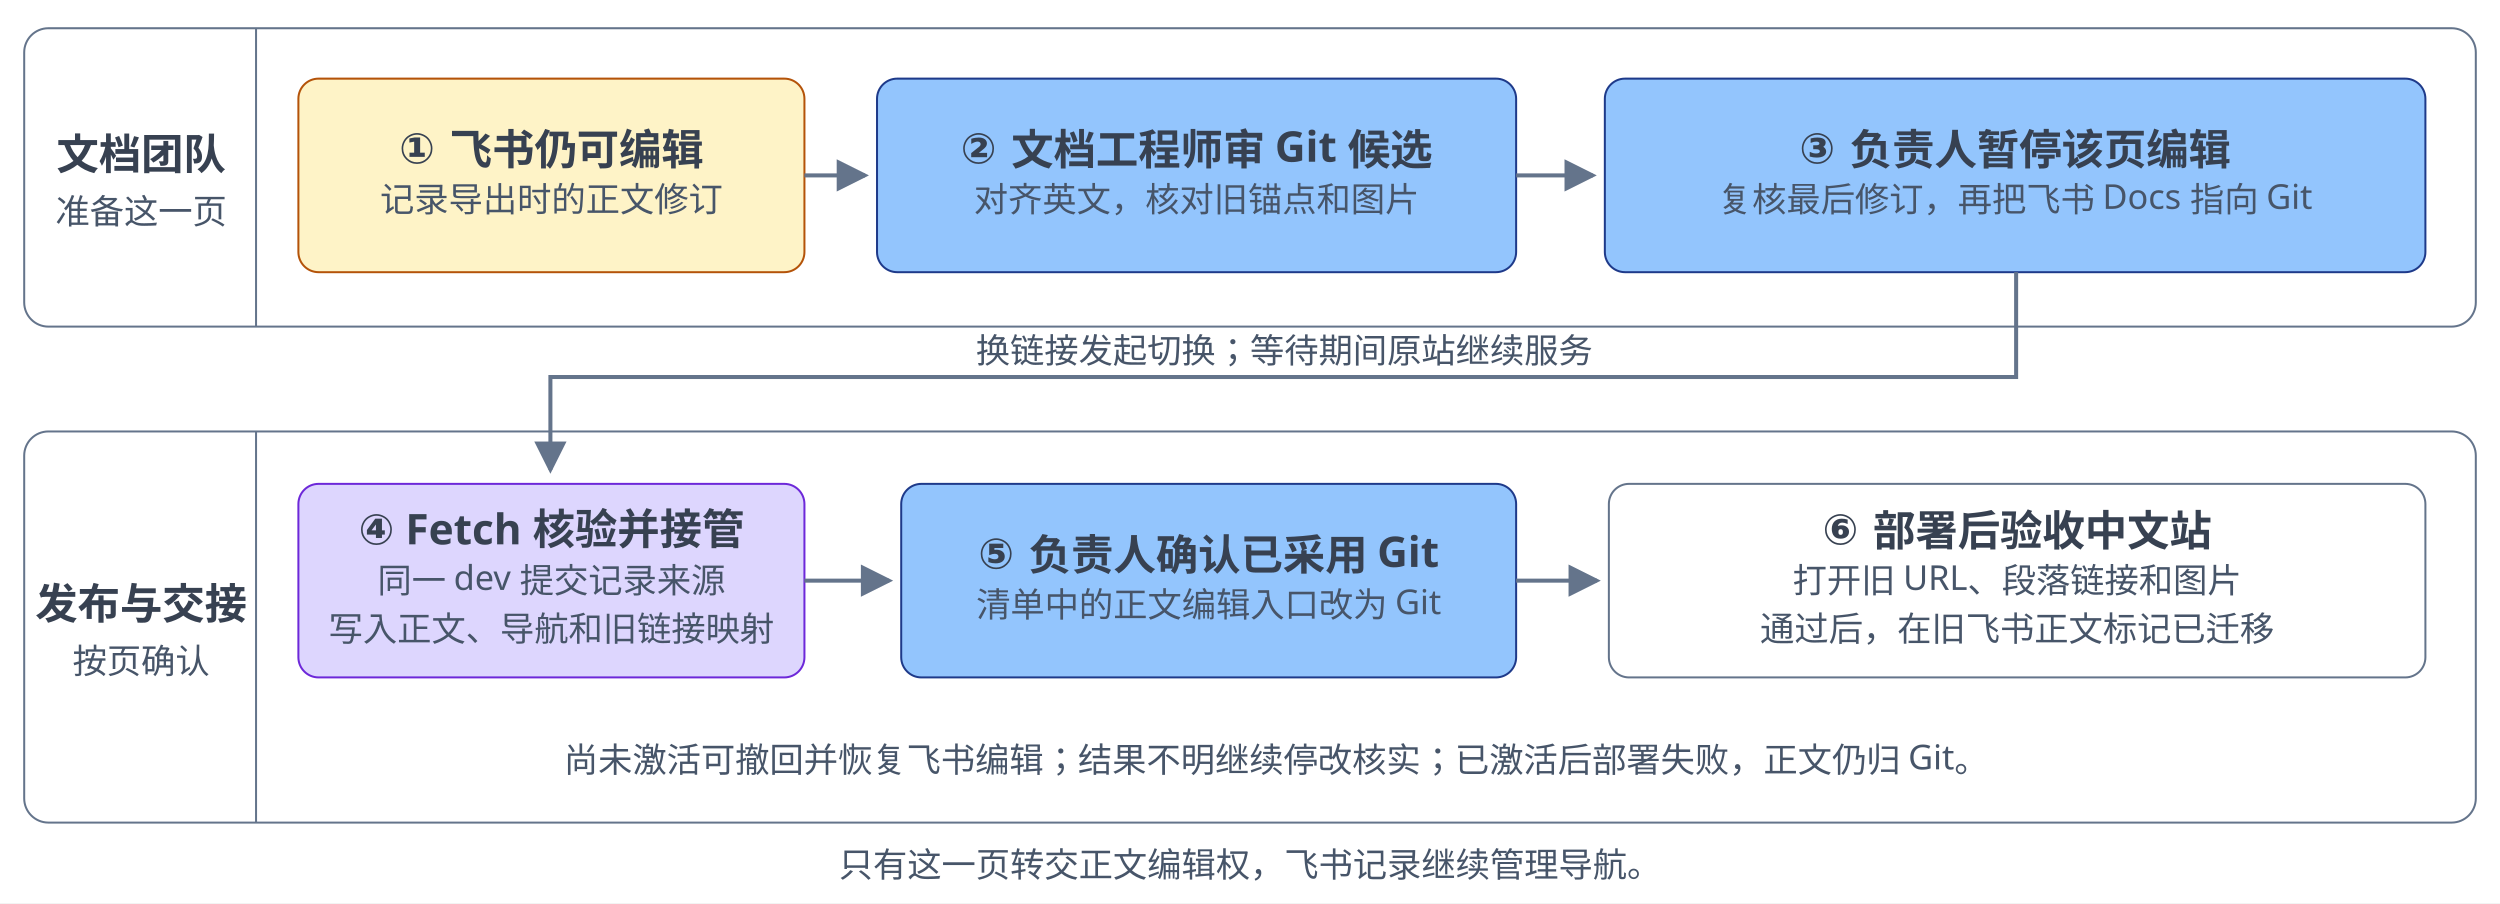
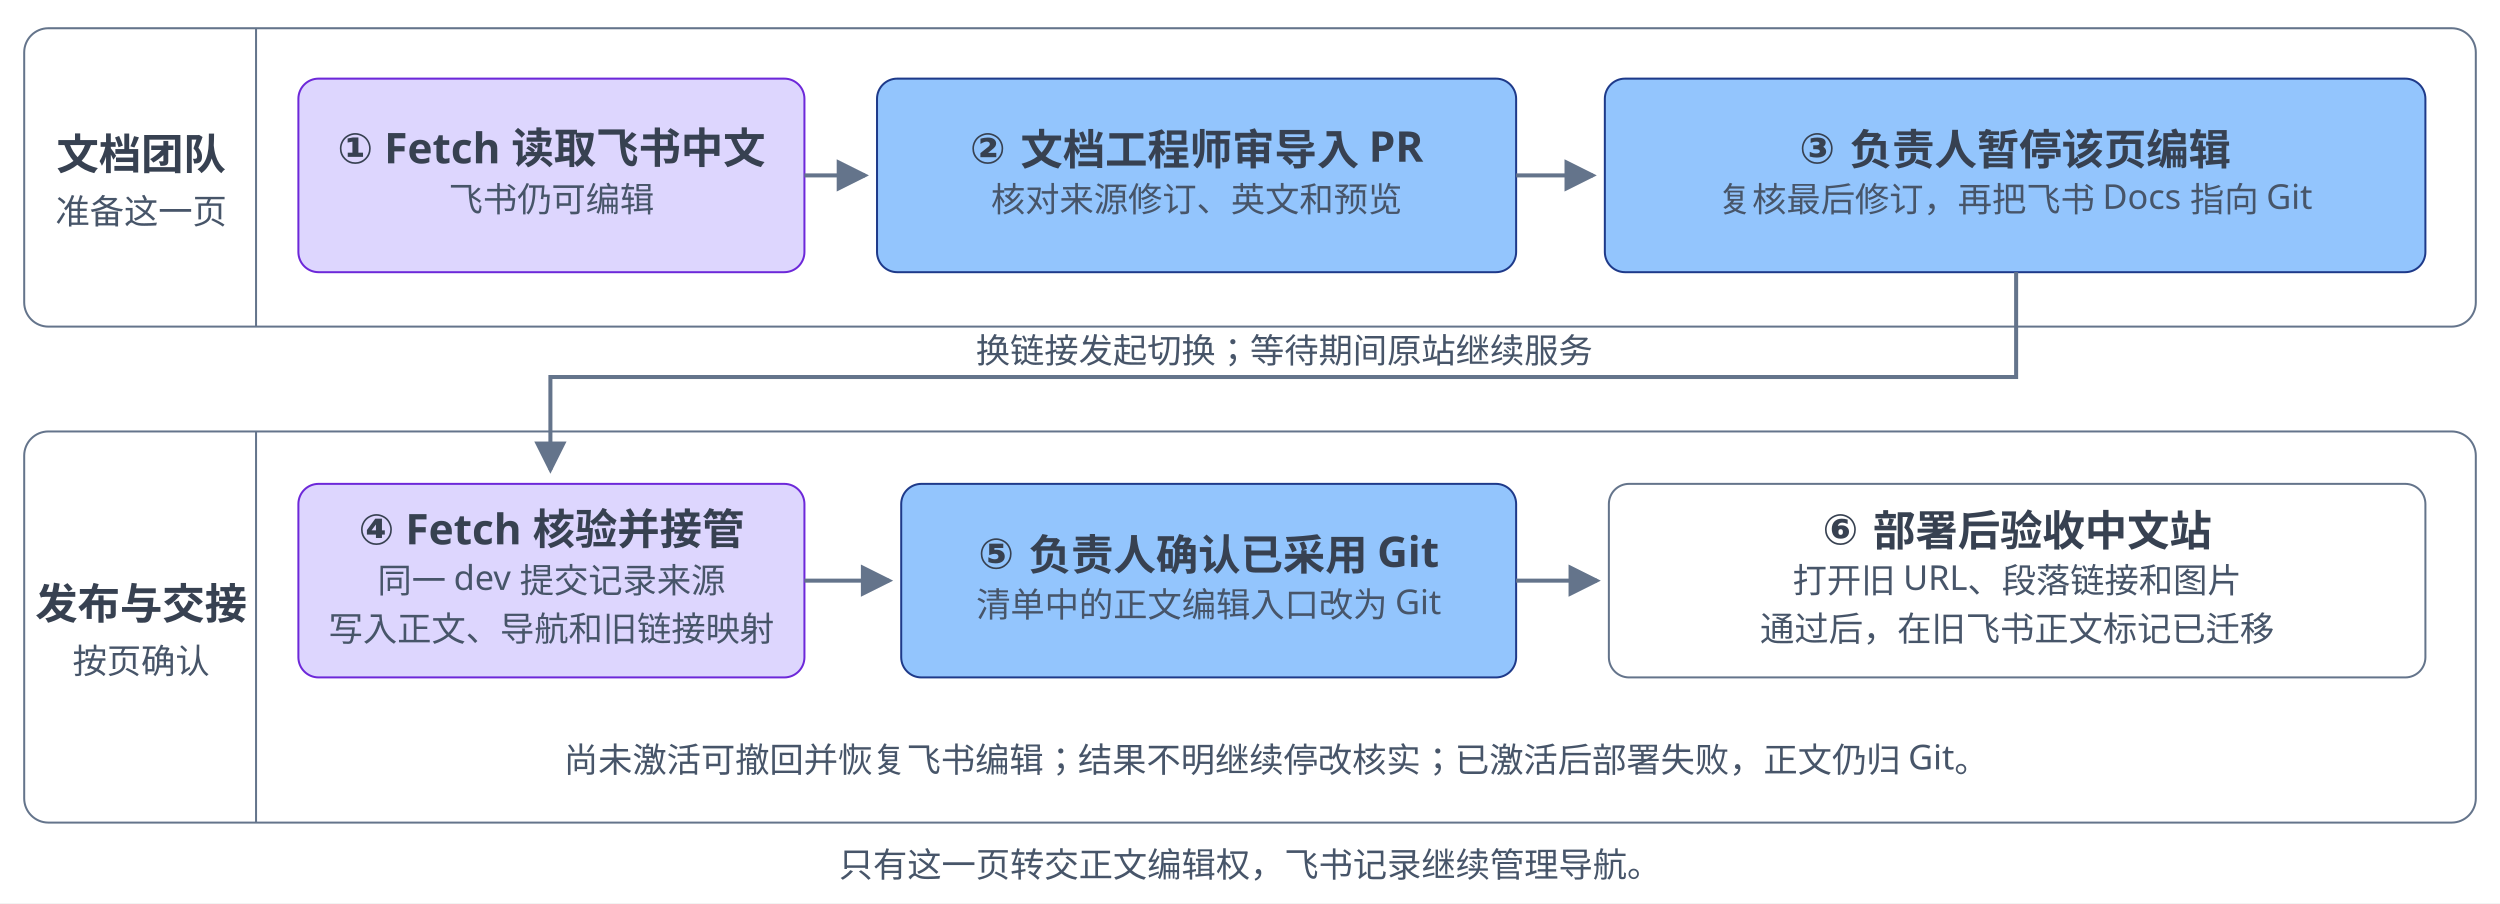
<svg xmlns="http://www.w3.org/2000/svg" width="1240" height="448" viewBox="0 0 1240 448" role="img" aria-labelledby="title desc">
  <defs>
    <marker id="arrow" markerWidth="8" markerHeight="8" refX="7" refY="4" orient="auto">
      <path d="M0 0 L8 4 L0 8 Z" fill="#64748b" />
    </marker>
  </defs>
  <style>text{font-family:"PingFang SC","Microsoft YaHei",sans-serif;text-anchor:middle;fill:#374151}.head{font-size:21px;font-weight:600}.sub{font-size:17px;fill:#475569}.edge{fill:none;stroke:#64748b;stroke-width:2;marker-end:url(#arrow)}</style>
  <rect width="1240" height="448" fill="white" />
  <rect x="12" y="14" width="1216" height="148" rx="12" fill="white" stroke="#64748b" />
  <path d="M127 14 v148" stroke="#64748b" />
  <text x="70" y="84.0" class="head">文档团队</text>
  <text x="70" y="111.0" class="sub">准备这一页</text>
  <rect x="12" y="214" width="1216" height="194" rx="12" fill="white" stroke="#64748b" />
  <path d="M127 214 v194" stroke="#64748b" />
  <text x="70" y="307.0" class="head">发布与交接</text>
  <text x="70" y="334.0" class="sub">按页确认</text>
-   <rect x="148" y="39" width="251" height="96" rx="10" fill="#fef3c7" stroke="#b45309" />
-   <text x="273.5" y="81.0" class="head">① 飞书仍可编辑</text>
-   <text x="273.5" y="105.0" class="sub">记录导出时的正文修订</text>
+   <rect x="148" y="39" width="251" height="96" rx="10" fill="#ddd6fe" stroke="#6d28d9" />
+   <text x="273.5" y="81.0" class="head">① Fetch 读取飞书中文</text>
+   <text x="273.5" y="105.0" class="sub">飞书仍可编辑</text>
  <rect x="435" y="39" width="317" height="96" rx="10" fill="#93c5fd" stroke="#1e3a8a" />
-   <text x="593.5" y="81.0" class="head">② 文档工程师审 Git 候选</text>
-   <text x="593.5" y="105.0" class="sub">对齐英文，核对旧锚点和图片</text>
+   <text x="593.5" y="81.0" class="head">② 文档工程师审导入 PR</text>
+   <text x="593.5" y="105.0" class="sub">核对来源修订、英文和预览</text>
  <rect x="796" y="39" width="407" height="96" rx="10" fill="#93c5fd" stroke="#1e3a8a" />
  <text x="999.5" y="81.0" class="head">③ 负责人暂停该页编辑</text>
  <text x="999.5" y="105.0" class="sub">复核最后修订，再把飞书 Docs 指向 Git</text>
  <path class="edge" d="M399 87 H429" />
  <path class="edge" d="M752 87 H790" />
  <path class="edge" d="M1000 135 V187 H273 V233" />
  <text x="637" y="180" class="sub">换链接发起切换；等待期间原站继续服务</text>
  <rect x="148" y="240" width="251" height="96" rx="10" fill="#ddd6fe" stroke="#6d28d9" />
  <text x="273.5" y="270.0" class="head">④ Fetch 核验并接管</text>
  <text x="273.5" y="294.0" class="sub">同一 dev 提交记录来源</text>
  <text x="273.5" y="318.0" class="sub">写入正文、导航和旧链接映射</text>
  <rect x="447" y="240" width="305" height="96" rx="10" fill="#93c5fd" stroke="#1e3a8a" />
  <text x="599.5" y="282.0" class="head">⑤ 负责人确认已采用 Git</text>
  <text x="599.5" y="306.0" class="sub">清单中的正文编辑入口改为 Git</text>
  <rect x="798" y="240" width="405" height="96" rx="10" fill="#fff" stroke="#64748b" />
  <text x="1000.5" y="270.0" class="head">⑥ 部署后验收中文站</text>
  <text x="1000.5" y="294.0" class="sub">打开旧 URL、段落链接和图片</text>
  <text x="1000.5" y="318.0" class="sub">通过后，在旧飞书正文标记已迁移</text>
  <path class="edge" d="M399 288 H441" />
  <path class="edge" d="M752 288 H792" />
  <text x="633" y="383" class="sub">尚未激活可撤回并恢复飞书编辑；结果不明继续停改核实；已激活后部署失败，正文仍归 Git。</text>
  <text x="620" y="435" class="sub">只有这一页转交正文编辑权，飞书记录继续管理导航。</text>
</svg>
